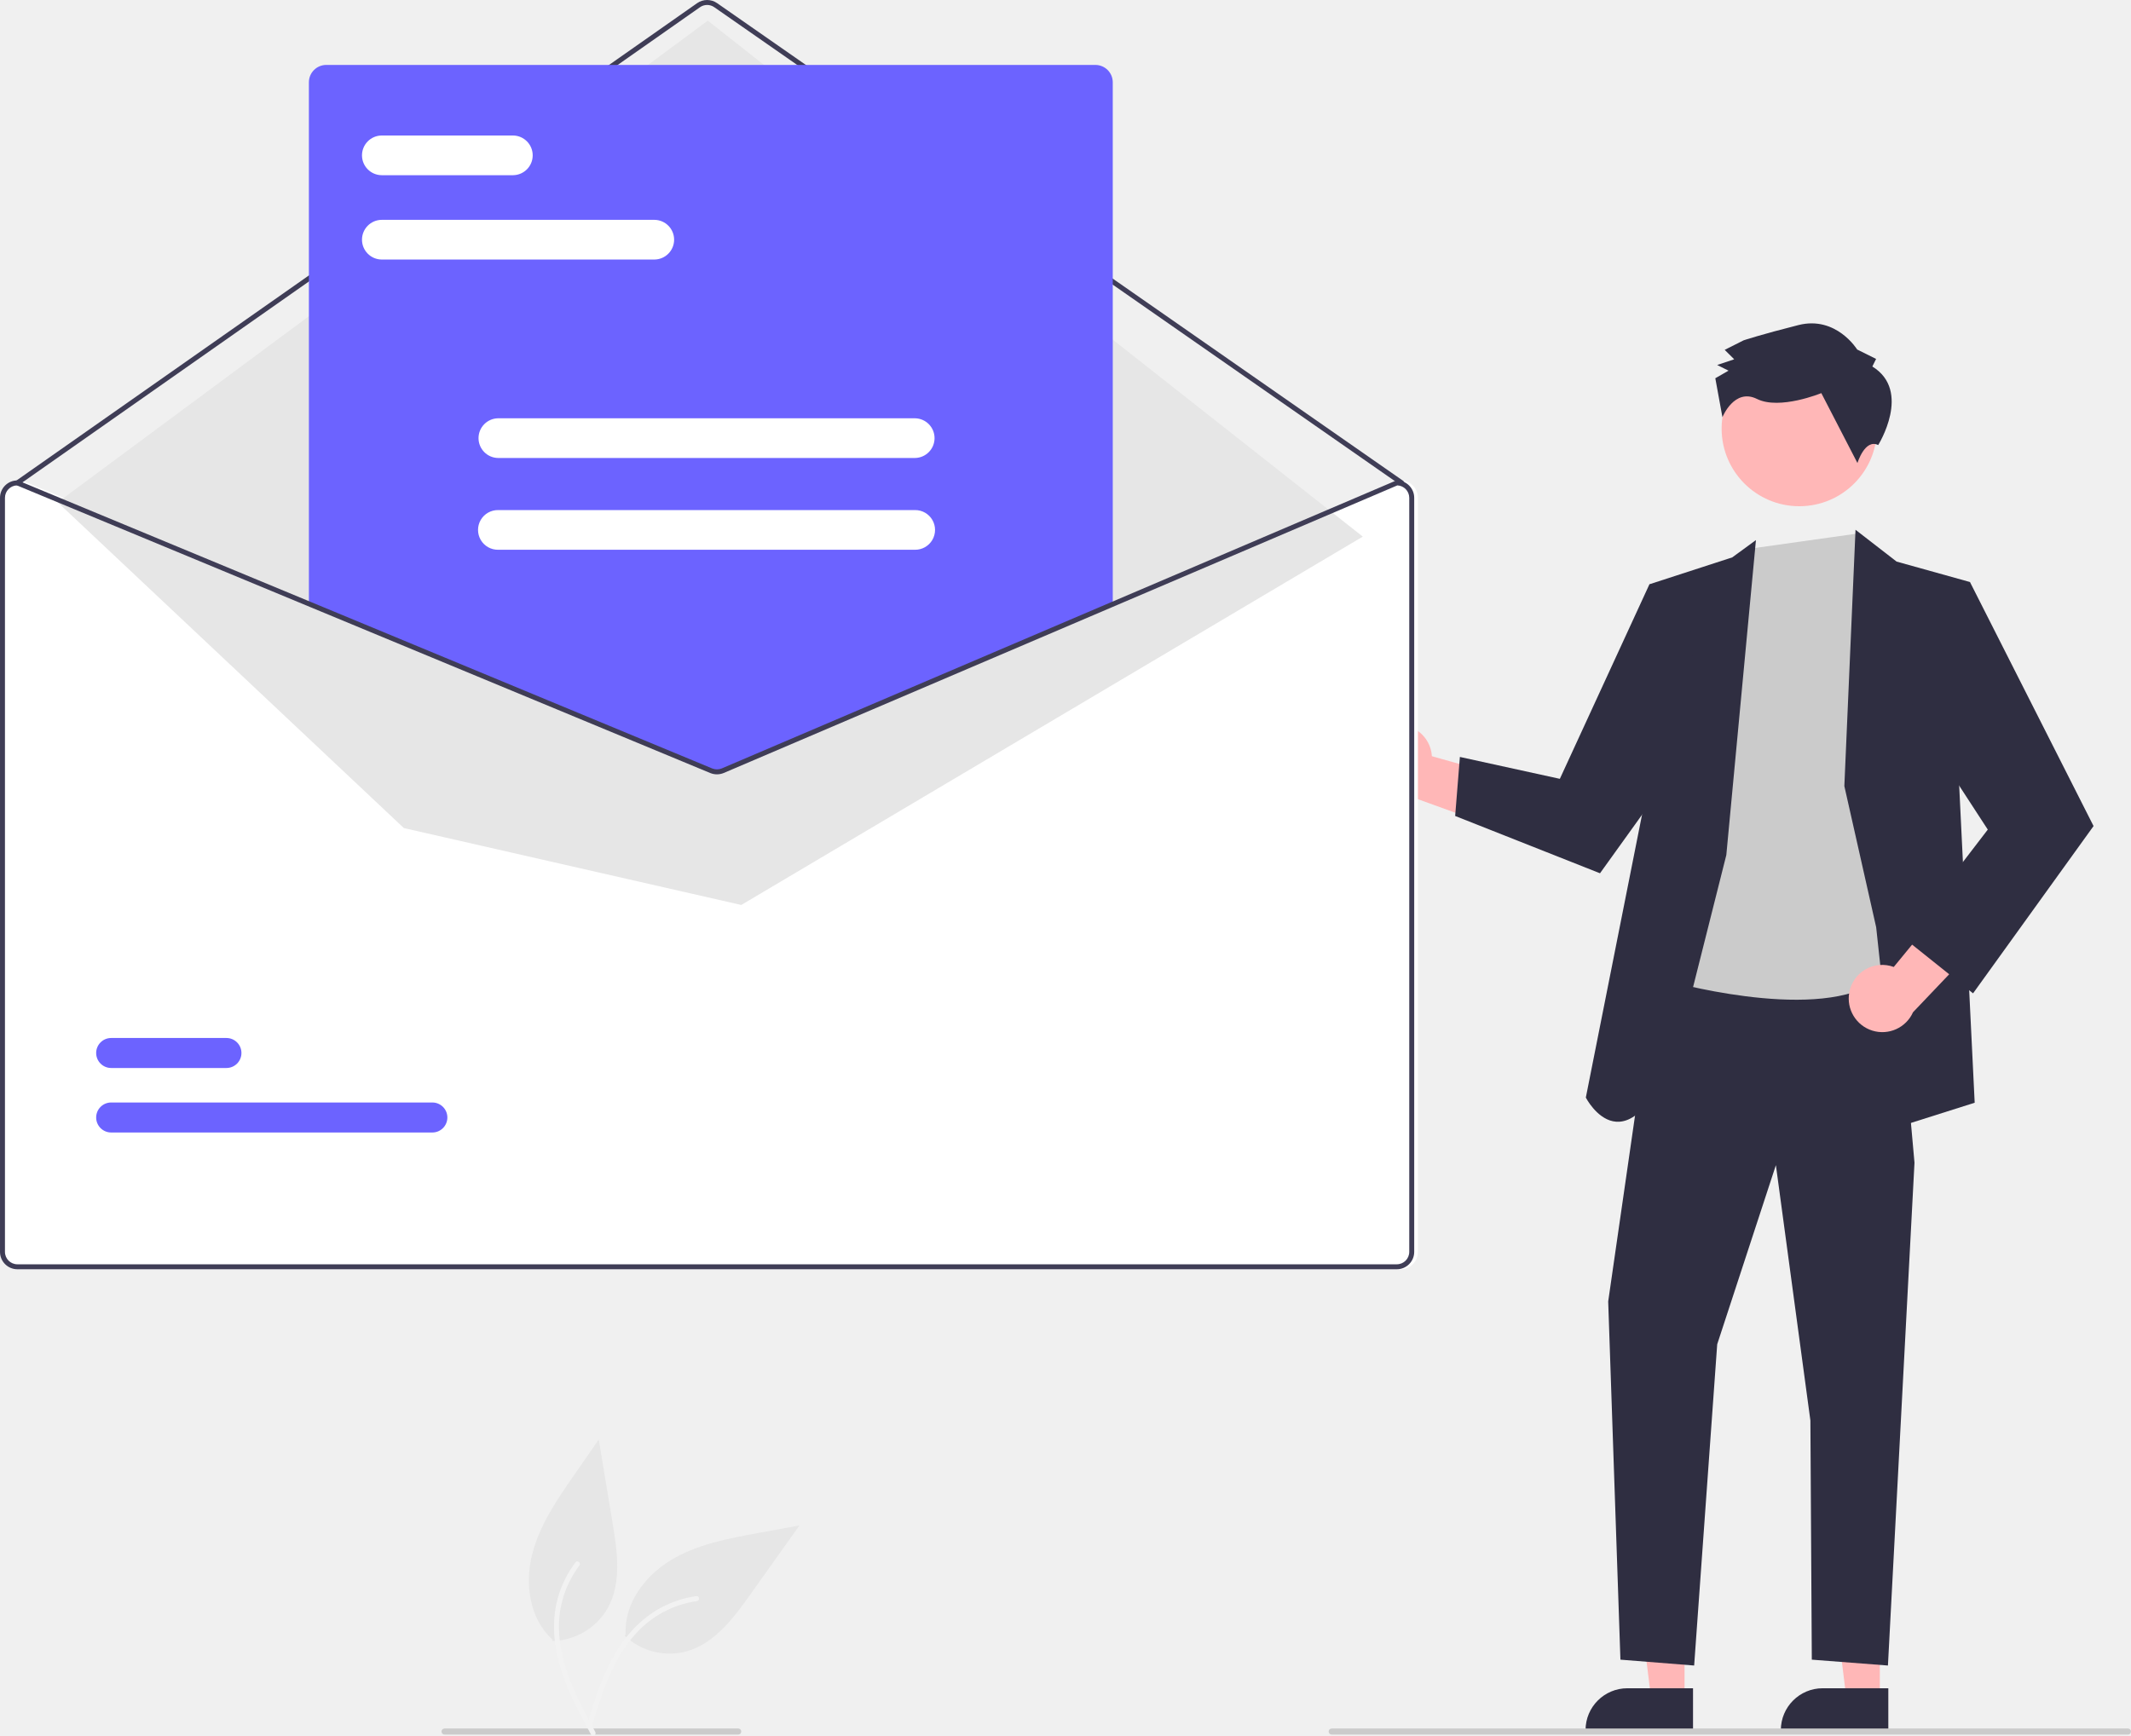
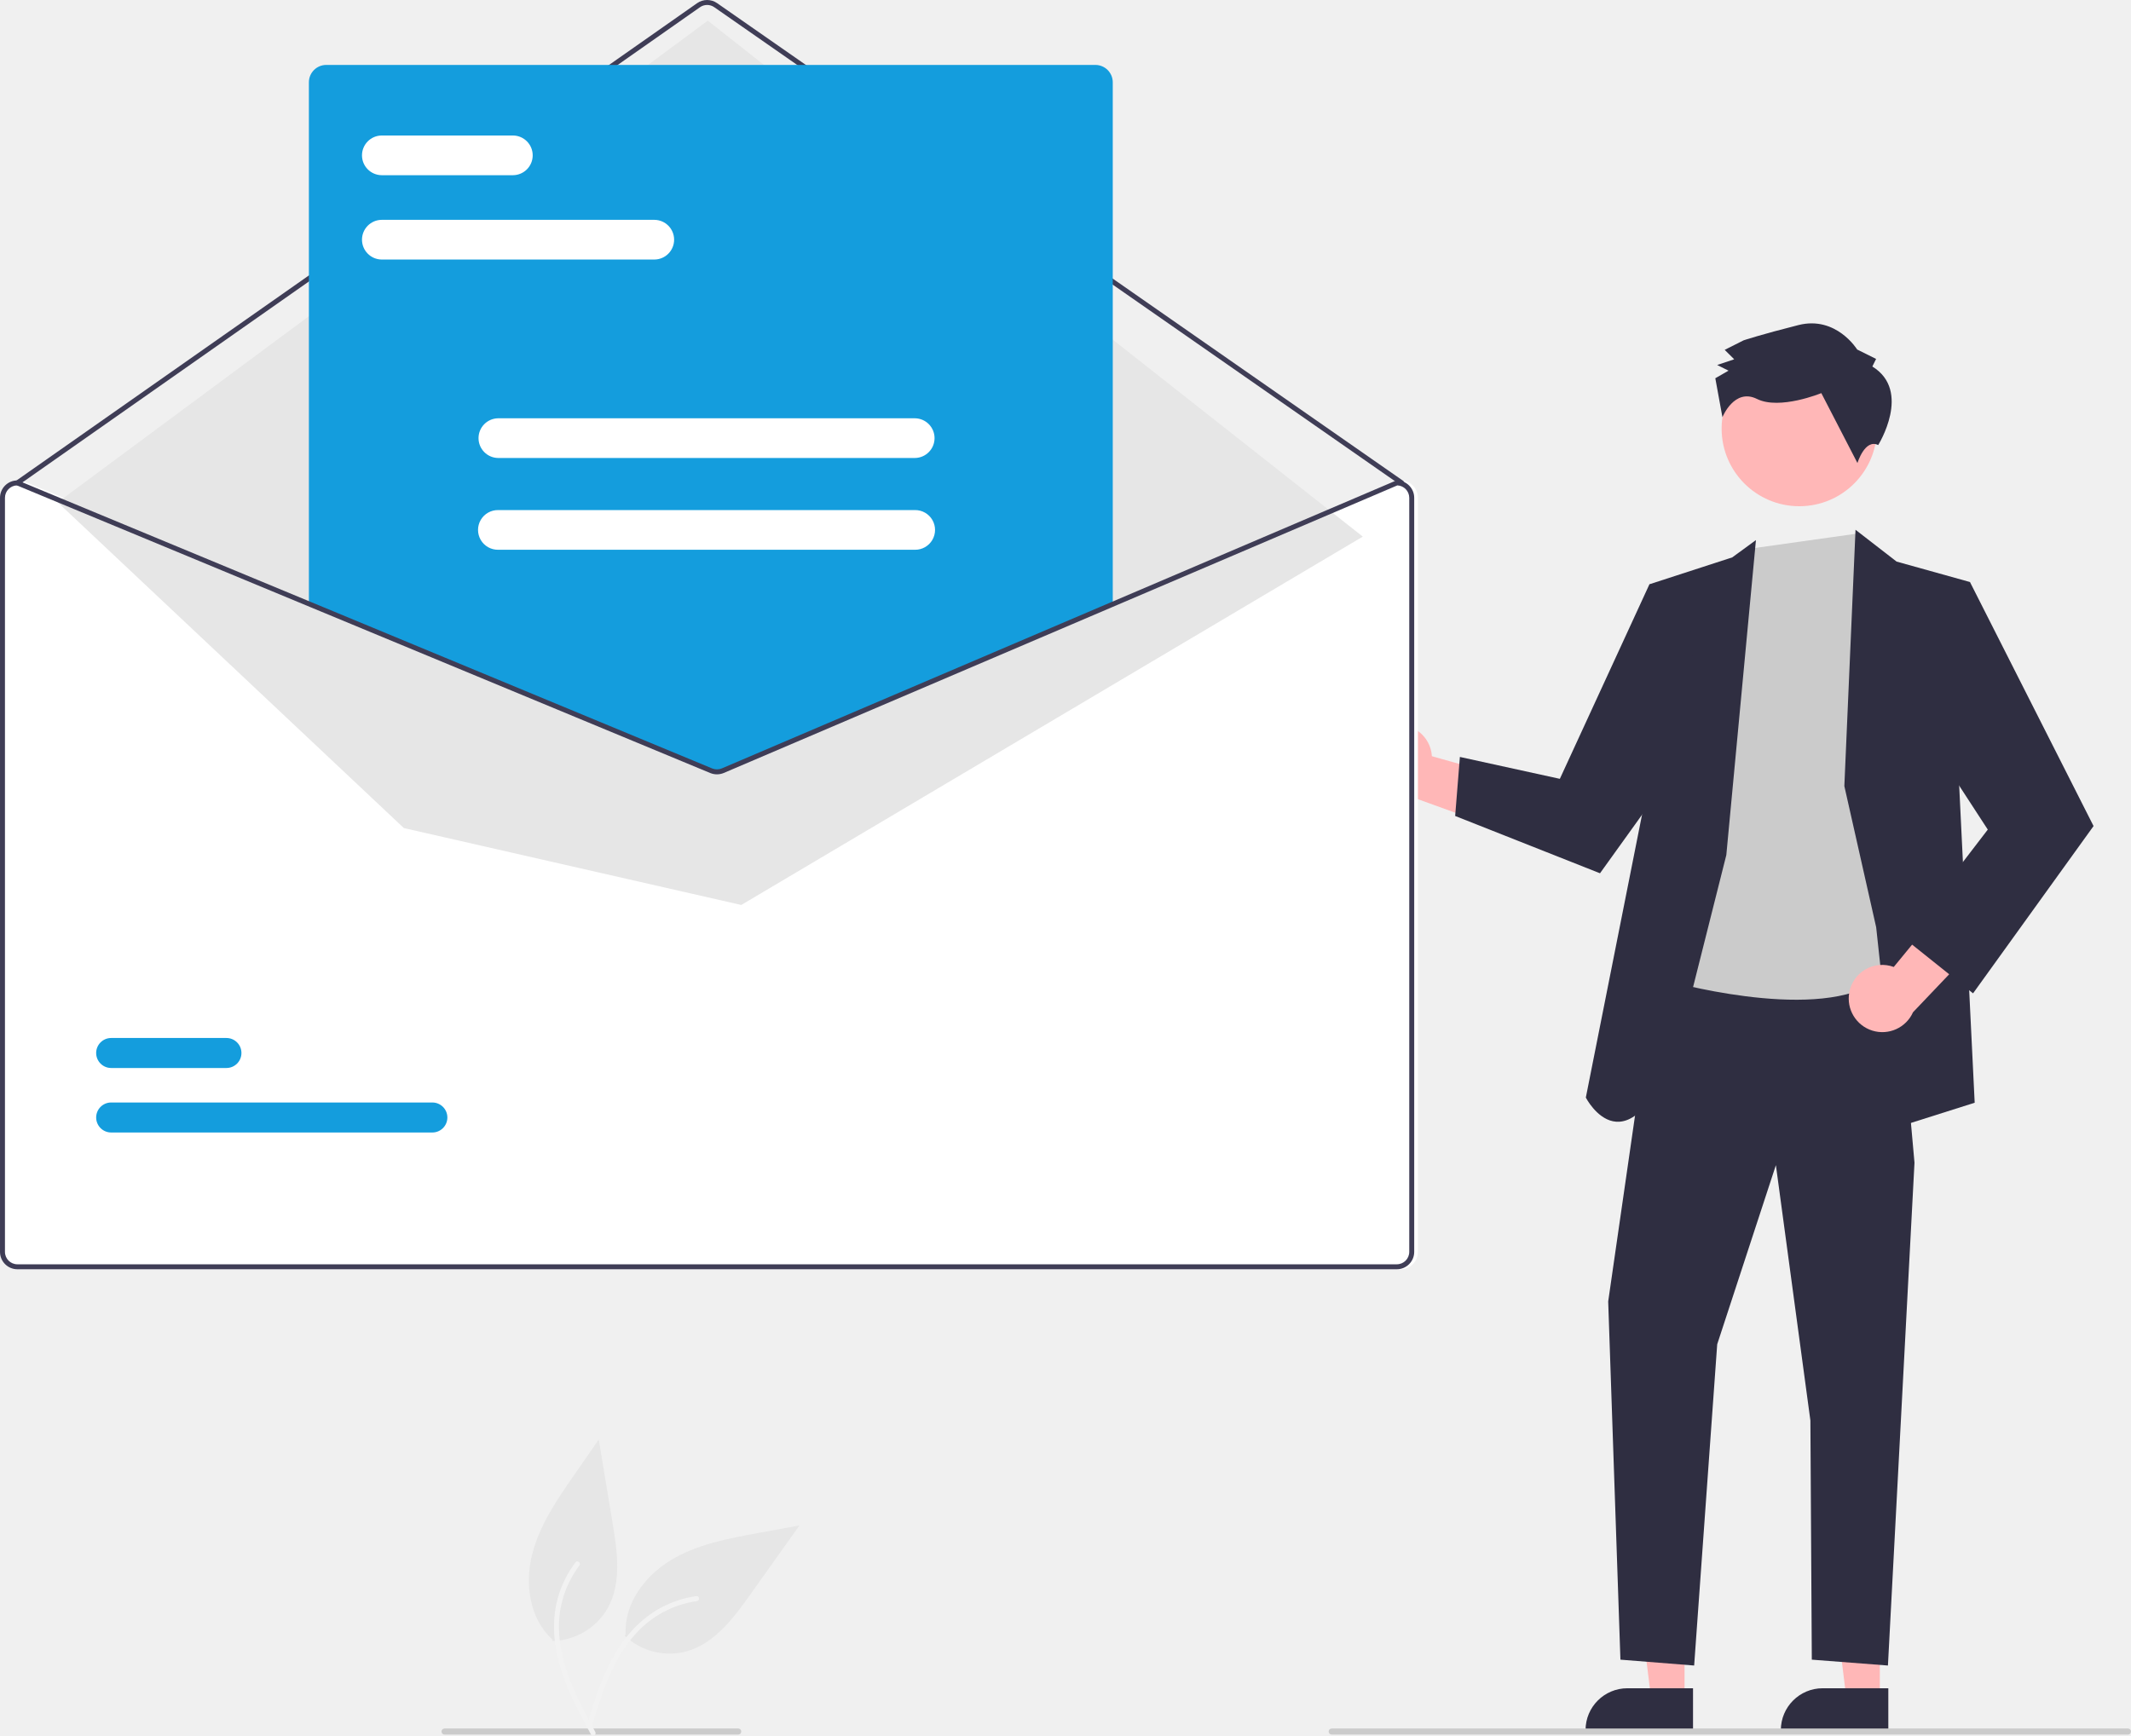
<svg xmlns="http://www.w3.org/2000/svg" data-name="Layer 1" width="703.817" height="573.37" viewBox="0 0 703.817 573.37">
-   <path id="e77d6775-0d6e-4379-8bfc-a6b010ad5ee5-60" data-name="Path 461" d="M454.389,703.636a21.574,21.574,0,0,0,20.509,5.179c9.164-2.601,15.383-10.869,20.903-18.633l16.334-22.959-13.765,2.524c-9.899,1.815-20.044,3.72-28.665,8.914s-15.526,14.466-14.98,24.515" transform="translate(-248.0914 -163.3148)" fill="#e6e6e6" />
-   <path id="a925376f-81ed-452b-bc21-27b5ed1cb659-61" data-name="Path 462" d="M441.594,734.564c2.414-8.231,4.842-16.575,9.104-24.077,3.785-6.662,8.958-12.507,15.781-16.142a35.246,35.246,0,0,1,11.605-3.775c1.058-.149,1.231,1.498.177,1.647a33.507,33.507,0,0,0-18.638,9.166c-5.637,5.515-9.334,12.626-12.068,19.944-1.655,4.425-2.991,8.958-4.32,13.49a.854.854,0,0,1-.946.693.833.833,0,0,1-.693-.946Z" transform="translate(-248.0914 -163.3148)" fill="#f2f2f2" />
+   <path id="e77d6775-0d6e-4379-8bfc-a6b010ad5ee5-64" data-name="Path 461" d="M454.389,703.636a21.574,21.574,0,0,0,20.509,5.179c9.164-2.601,15.383-10.869,20.903-18.633l16.334-22.959-13.765,2.524c-9.899,1.815-20.044,3.72-28.665,8.914s-15.526,14.466-14.98,24.515" transform="translate(-248.0914 -163.3148)" fill="#e6e6e6" />
+   <path id="a925376f-81ed-452b-bc21-27b5ed1cb659-65" data-name="Path 462" d="M441.594,734.564c2.414-8.231,4.842-16.575,9.104-24.077,3.785-6.662,8.958-12.507,15.781-16.142a35.246,35.246,0,0,1,11.605-3.775c1.058-.149,1.231,1.498.177,1.647a33.507,33.507,0,0,0-18.638,9.166c-5.637,5.515-9.334,12.626-12.068,19.944-1.655,4.425-2.991,8.958-4.32,13.49a.854.854,0,0,1-.946.693.833.833,0,0,1-.693-.946Z" transform="translate(-248.0914 -163.3148)" fill="#f2f2f2" />
  <path d="M707.405,403.053a11.039,11.039,0,0,1,13.605,10.07l37.764,10.616-15.409,13.346-33.499-12.127a11.099,11.099,0,0,1-2.461-21.905Z" transform="translate(-248.0914 -163.3148)" fill="#ffb7b7" />
  <polygon points="556.357 561.294 545.349 561.293 540.112 518.835 556.359 518.836 556.357 561.294" fill="#ffb7b7" />
  <path d="M807.255,735.279l-35.494-.001v-.449A13.816,13.816,0,0,1,785.577,721.014h.001l21.678.001Z" transform="translate(-248.0914 -163.3148)" fill="#2f2e41" />
  <polygon points="620.859 561.294 609.851 561.293 604.614 518.835 620.86 518.836 620.859 561.294" fill="#ffb7b7" />
  <path d="M871.757,735.279l-35.494-.001v-.449a13.816,13.816,0,0,1,13.815-13.815h.001l21.678.001Z" transform="translate(-248.0914 -163.3148)" fill="#2f2e41" />
  <polygon points="547.363 317.603 531.148 429.917 535.188 548.251 559.537 550.19 567.151 444.067 586.533 384.893 597.928 469.245 598.396 548.251 623.539 550.19 632.308 384.09 625.858 311.854 547.363 317.603" fill="#2f2e41" />
  <circle cx="594.261" cy="141.578" r="25.651" fill="#ffb7b7" />
  <path d="M826.542,344.496,798.223,487.162s47.678,13.684,68.565,1.051,11.527-51.631,11.527-51.631l-3.825-66.358-7.069-16.781-5.998-13.852Z" transform="translate(-248.0914 -163.3148)" fill="#cbcbcb" />
  <path d="M818.253,445.764l9.783-104.037-7.823,5.712L792.858,356.322l-1.872,73.246L771.851,525.888s13.677,26.688,30.627-17.464Z" transform="translate(-248.0914 -163.3148)" fill="#2f2e41" />
  <polygon points="557.931 203.962 544.767 193.007 515.18 257.279 482.164 250.047 480.604 269.546 528.44 288.477 561.038 243.095 557.931 203.962" fill="#2f2e41" />
  <polygon points="609.144 259.677 612.831 175.005 626.399 185.512 650.63 192.266 647.077 259.677 652.19 364.277 626.786 372.323 619.655 306.32 609.144 259.677" fill="#2f2e41" />
  <path d="M858.866,491.152a11.039,11.039,0,0,1,14.688-8.412l24.896-30.315,6.029,19.473L879.913,497.7a11.099,11.099,0,0,1-21.047-6.548Z" transform="translate(-248.0914 -163.3148)" fill="#ffb7b7" />
  <polygon points="634.407 201.665 650.63 192.266 691.451 272.878 651.652 328.143 628.952 309.993 656.516 274.048 631.394 235.44 634.407 201.665" fill="#2f2e41" />
  <path d="M866.478,284.385l1.244-2.503-6.257-3.109s-6.903-11.232-19.394-8.075-18.111,5.045-18.111,5.045l-6.242,3.141,3.133,3.117-5.62,1.889,3.754,1.865-4.368,2.511,2.352,12.871s3.906-9.762,11.415-6.032,21.243-1.929,21.243-1.929l11.932,23.093s2.462-8.095,6.851-5.937C868.41,310.334,879.623,292.477,866.478,284.385Z" transform="translate(-248.0914 -163.3148)" fill="#2f2e41" />
  <path d="M710.664,322.019h-.164l-94.071,40.169-128.709,54.96a4.151,4.151,0,0,1-3.18.016L351.75,362.073l-96.382-39.989-.147-.066h-.164a5.742,5.742,0,0,0-5.736,5.736V576.864a5.742,5.742,0,0,0,5.736,5.736H710.664a5.742,5.742,0,0,0,5.736-5.736V327.755A5.742,5.742,0,0,0,710.664,322.019Z" transform="translate(-248.0914 -163.3148)" fill="#fff" />
  <path d="M711.073,323.658a.817.817,0,0,1-.468-.147L483.982,165.685a4.11,4.11,0,0,0-4.694.008L254.298,323.51a.82.82,0,0,1-.941-1.342L478.347,164.351a5.754,5.754,0,0,1,6.572-.011L711.542,322.166a.82.82,0,0,1-.469,1.492Z" transform="translate(-248.0914 -163.3148)" fill="#3f3d56" />
  <polygon points="19.063 165.938 233.765 6.817 450.097 177.26 244.827 298.946 133.384 273.544 19.063 165.938" fill="#e6e6e6" />
-   <path d="M390.883,537.422H284.815a4.955,4.955,0,1,1-.015-9.911H390.883a4.955,4.955,0,1,1,.015,9.911Z" transform="translate(-248.0914 -163.3148)" fill="#6c63ff" />
-   <path d="M322.869,516.116H284.815a4.955,4.955,0,1,1-.015-9.911h38.07a4.955,4.955,0,0,1,.015,9.911h-.015Z" transform="translate(-248.0914 -163.3148)" fill="#6c63ff" />
-   <path d="M484.876,417.881a6.199,6.199,0,0,1-2.351-.461L350.111,362.478V190.499a5.743,5.743,0,0,1,5.736-5.736H609.873a5.743,5.743,0,0,1,5.736,5.736V362.598l-.249.106-128.062,54.689A6.241,6.241,0,0,1,484.876,417.881Z" transform="translate(-248.0914 -163.3148)" fill="#6c63ff" />
+   <path d="M390.883,537.422H284.815a4.955,4.955,0,1,1-.015-9.911H390.883a4.955,4.955,0,1,1,.015,9.911Z" transform="translate(-248.0914 -163.3148)" fill="#149ddd" />
+   <path d="M322.869,516.116H284.815a4.955,4.955,0,1,1-.015-9.911h38.07a4.955,4.955,0,0,1,.015,9.911h-.015Z" transform="translate(-248.0914 -163.3148)" fill="#149ddd" />
+   <path d="M484.876,417.881a6.199,6.199,0,0,1-2.351-.461L350.111,362.478V190.499a5.743,5.743,0,0,1,5.736-5.736H609.873a5.743,5.743,0,0,1,5.736,5.736V362.598l-.249.106-128.062,54.689A6.241,6.241,0,0,1,484.876,417.881Z" transform="translate(-248.0914 -163.3148)" fill="#149ddd" />
  <path d="M709.435,322.019h-.164l-94.071,40.169-128.709,54.96a4.151,4.151,0,0,1-3.18.016l-132.79-55.091-96.382-39.989-.147-.066h-.164a5.742,5.742,0,0,0-5.736,5.736V576.864a5.742,5.742,0,0,0,5.736,5.736H709.435a5.742,5.742,0,0,0,5.736-5.736V327.755A5.742,5.742,0,0,0,709.435,322.019Zm4.097,254.845a4.099,4.099,0,0,1-4.097,4.097H253.827a4.099,4.099,0,0,1-4.097-4.097V327.755a4.106,4.106,0,0,1,3.942-4.097l96.849,40.185,132.159,54.837a5.835,5.835,0,0,0,4.458-.025l128.061-54.689L709.599,323.658a4.11,4.11,0,0,1,3.933,4.097Z" transform="translate(-248.0914 -163.3148)" fill="#3f3d56" />
  <path d="M464.262,249.049H374.123a6.556,6.556,0,0,1,0-13.111h90.138a6.556,6.556,0,0,1,0,13.111Z" transform="translate(-248.0914 -163.3148)" fill="#fff" />
  <path d="M417.554,221.188H374.123a6.556,6.556,0,0,1,0-13.111h43.43a6.556,6.556,0,0,1,0,13.111Z" transform="translate(-248.0914 -163.3148)" fill="#fff" />
  <path d="M550.277,314.604H412.611a6.556,6.556,0,0,1,0-13.111H550.277a6.556,6.556,0,0,1,0,13.111Z" transform="translate(-248.0914 -163.3148)" fill="#fff" />
  <path d="M550.277,344.924H412.611a6.556,6.556,0,1,1,0-13.111H550.277a6.556,6.556,0,1,1,0,13.111Z" transform="translate(-248.0914 -163.3148)" fill="#fff" />
  <path d="M950.909,736.315h-263a1,1,0,0,1,0-2h263a1,1,0,0,1,0,2Z" transform="translate(-248.0914 -163.3148)" fill="#cbcbcb" />
  <path d="M491.909,736.315h-97a1,1,0,1,1,0-2h97a1,1,0,0,1,0,2Z" transform="translate(-248.0914 -163.3148)" fill="#cbcbcb" />
-   <path id="e8398aff-523f-434a-af20-c024070a1d12-62" data-name="Path 461" d="M430.575,705.397a21.574,21.574,0,0,0,18.194-10.791c4.663-8.307,3.243-18.555,1.682-27.952l-4.609-27.797-7.98,11.497c-5.739,8.267-11.588,16.772-14.038,26.534s-.807,21.205,6.666,27.946" transform="translate(-248.0914 -163.3148)" fill="#e6e6e6" />
-   <path id="e2bc4c04-3c78-4f76-9d7c-3717db50fbca-63" data-name="Path 462" d="M443.313,736.348c-4.093-7.539-8.255-15.167-10.523-23.491-2.014-7.393-2.469-15.185-.193-22.574a35.246,35.246,0,0,1,5.566-10.86c.645-.852,1.929.194,1.288,1.043a33.507,33.507,0,0,0-6.752,19.642c-.108,7.885,2.285,15.534,5.507,22.651,1.947,4.305,4.196,8.46,6.45,12.611a.854.854,0,0,1-.182,1.158.833.833,0,0,1-1.158-.182Z" transform="translate(-248.0914 -163.3148)" fill="#f2f2f2" />
+   <path id="e8398aff-523f-434a-af20-c024070a1d12-66" data-name="Path 461" d="M430.575,705.397a21.574,21.574,0,0,0,18.194-10.791c4.663-8.307,3.243-18.555,1.682-27.952l-4.609-27.797-7.98,11.497c-5.739,8.267-11.588,16.772-14.038,26.534s-.807,21.205,6.666,27.946" transform="translate(-248.0914 -163.3148)" fill="#e6e6e6" />
+   <path id="e2bc4c04-3c78-4f76-9d7c-3717db50fbca-67" data-name="Path 462" d="M443.313,736.348c-4.093-7.539-8.255-15.167-10.523-23.491-2.014-7.393-2.469-15.185-.193-22.574a35.246,35.246,0,0,1,5.566-10.86c.645-.852,1.929.194,1.288,1.043a33.507,33.507,0,0,0-6.752,19.642c-.108,7.885,2.285,15.534,5.507,22.651,1.947,4.305,4.196,8.46,6.45,12.611a.854.854,0,0,1-.182,1.158.833.833,0,0,1-1.158-.182Z" transform="translate(-248.0914 -163.3148)" fill="#f2f2f2" />
</svg>
